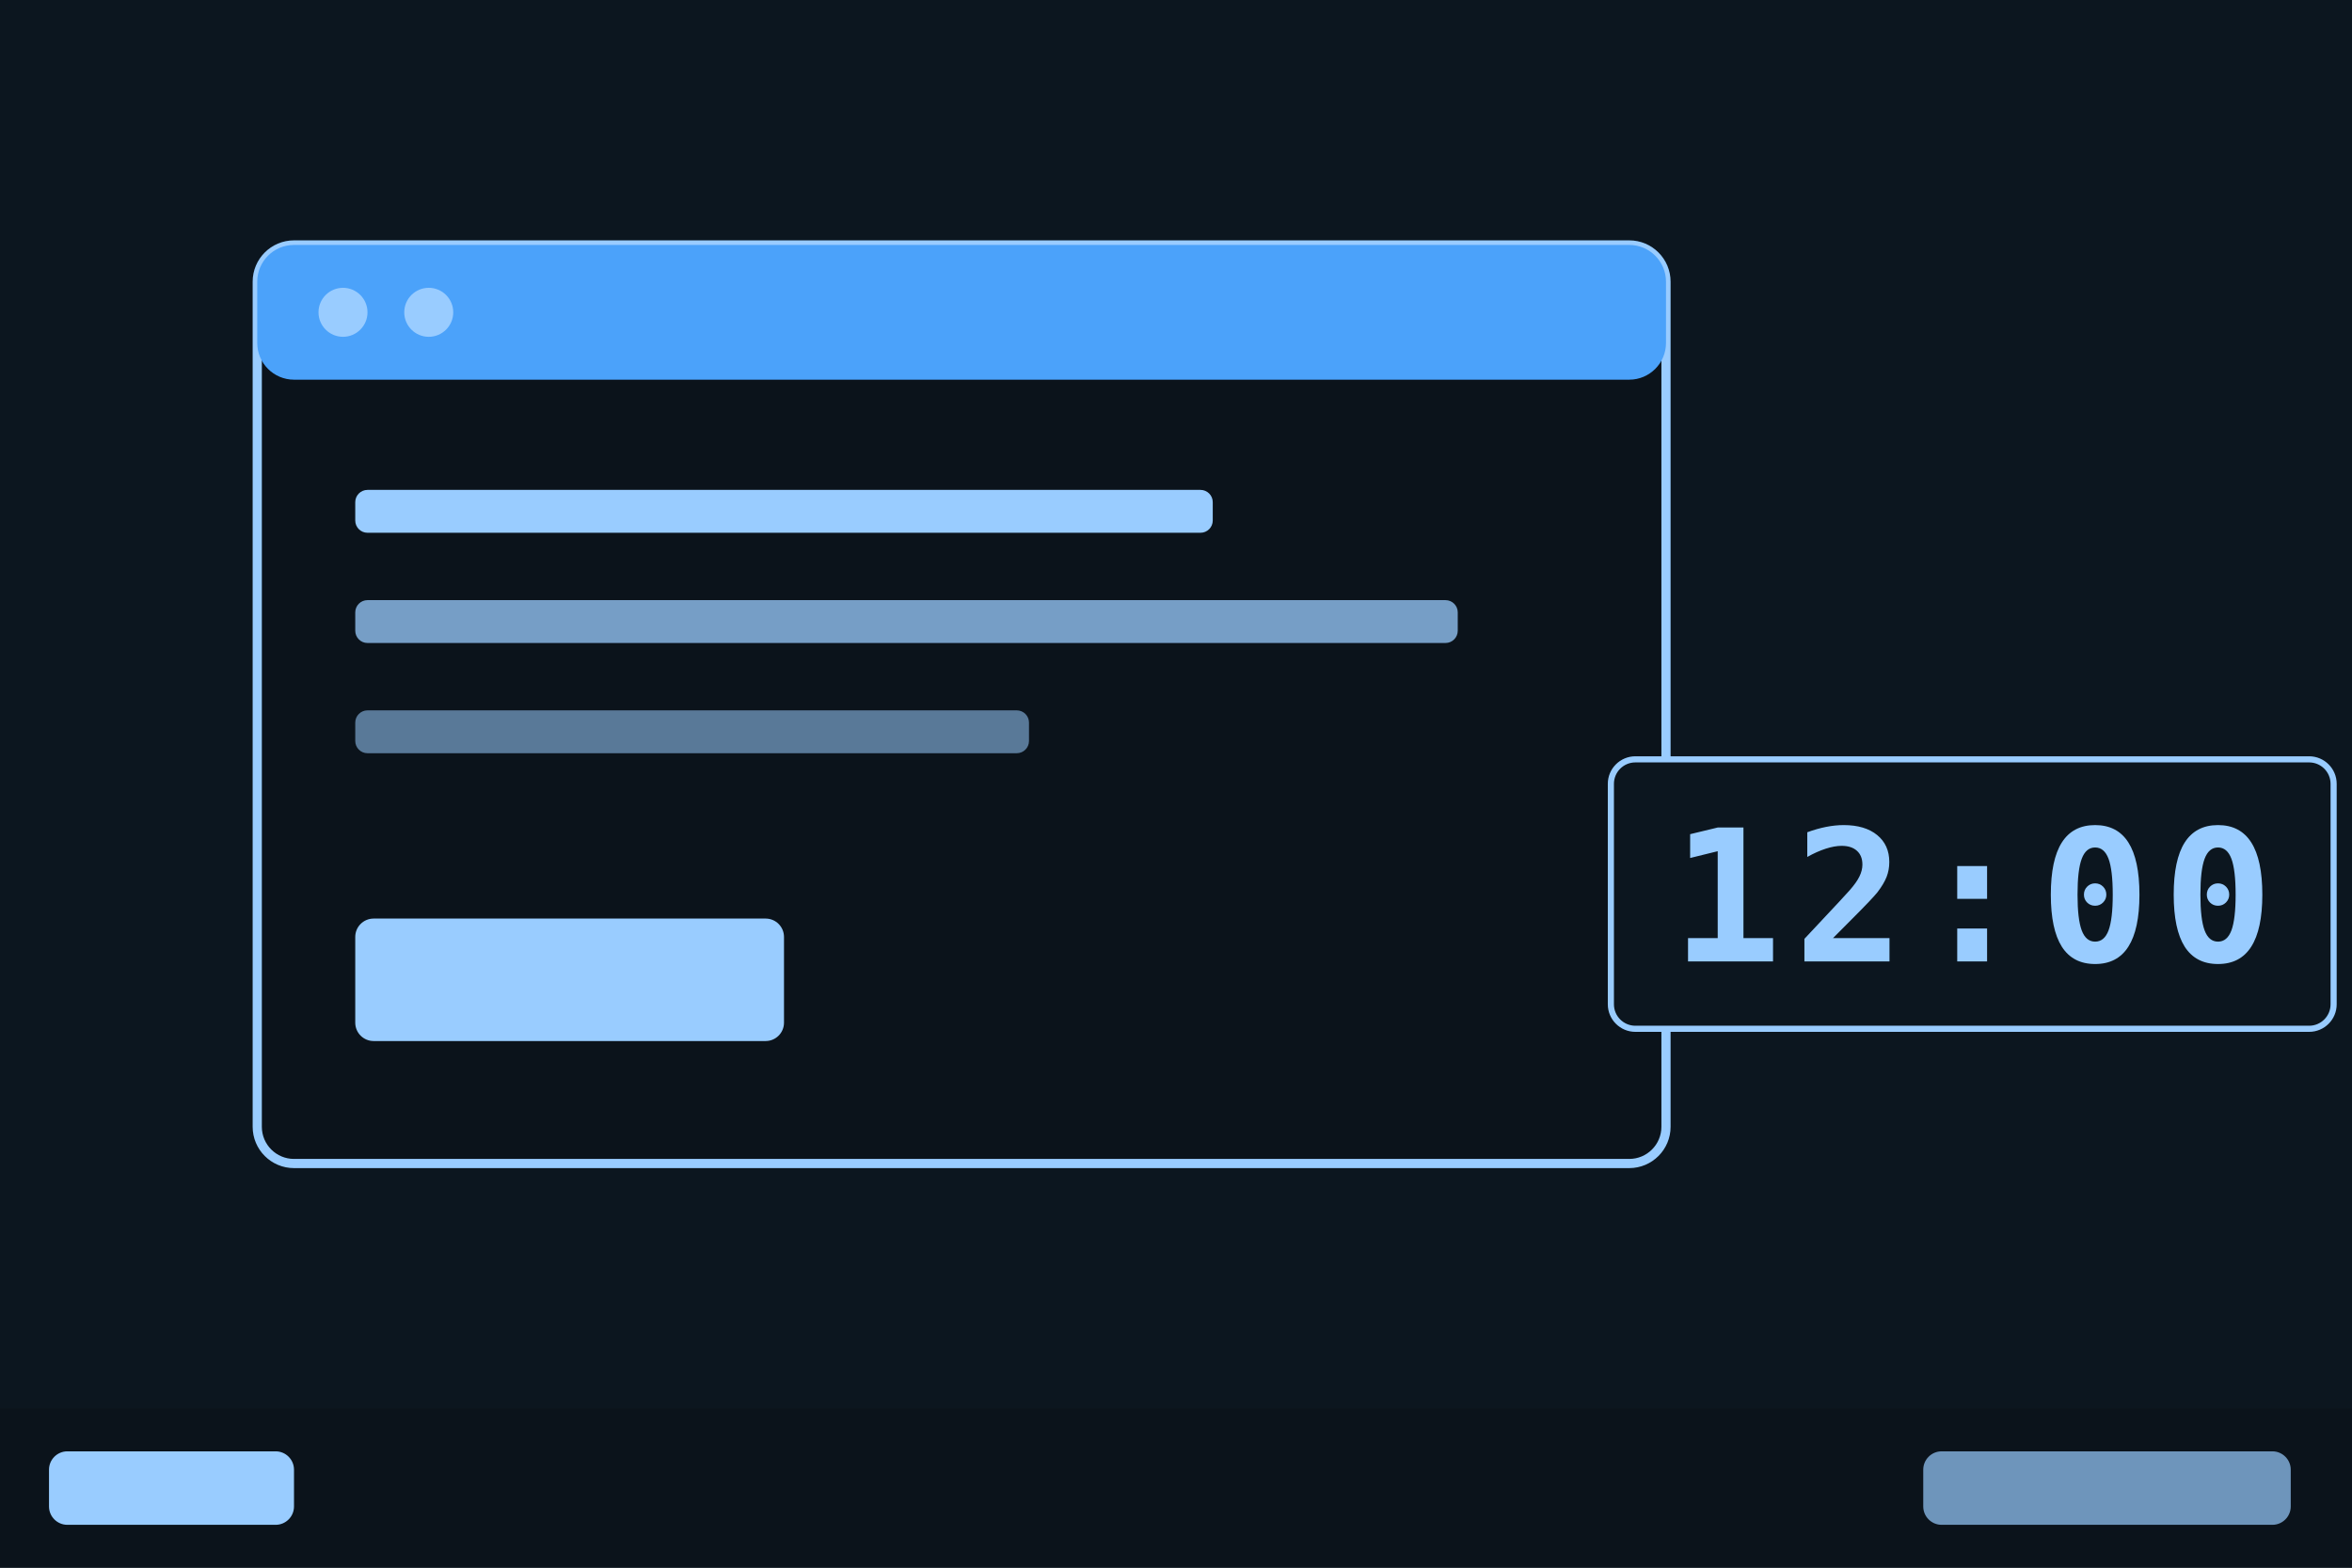
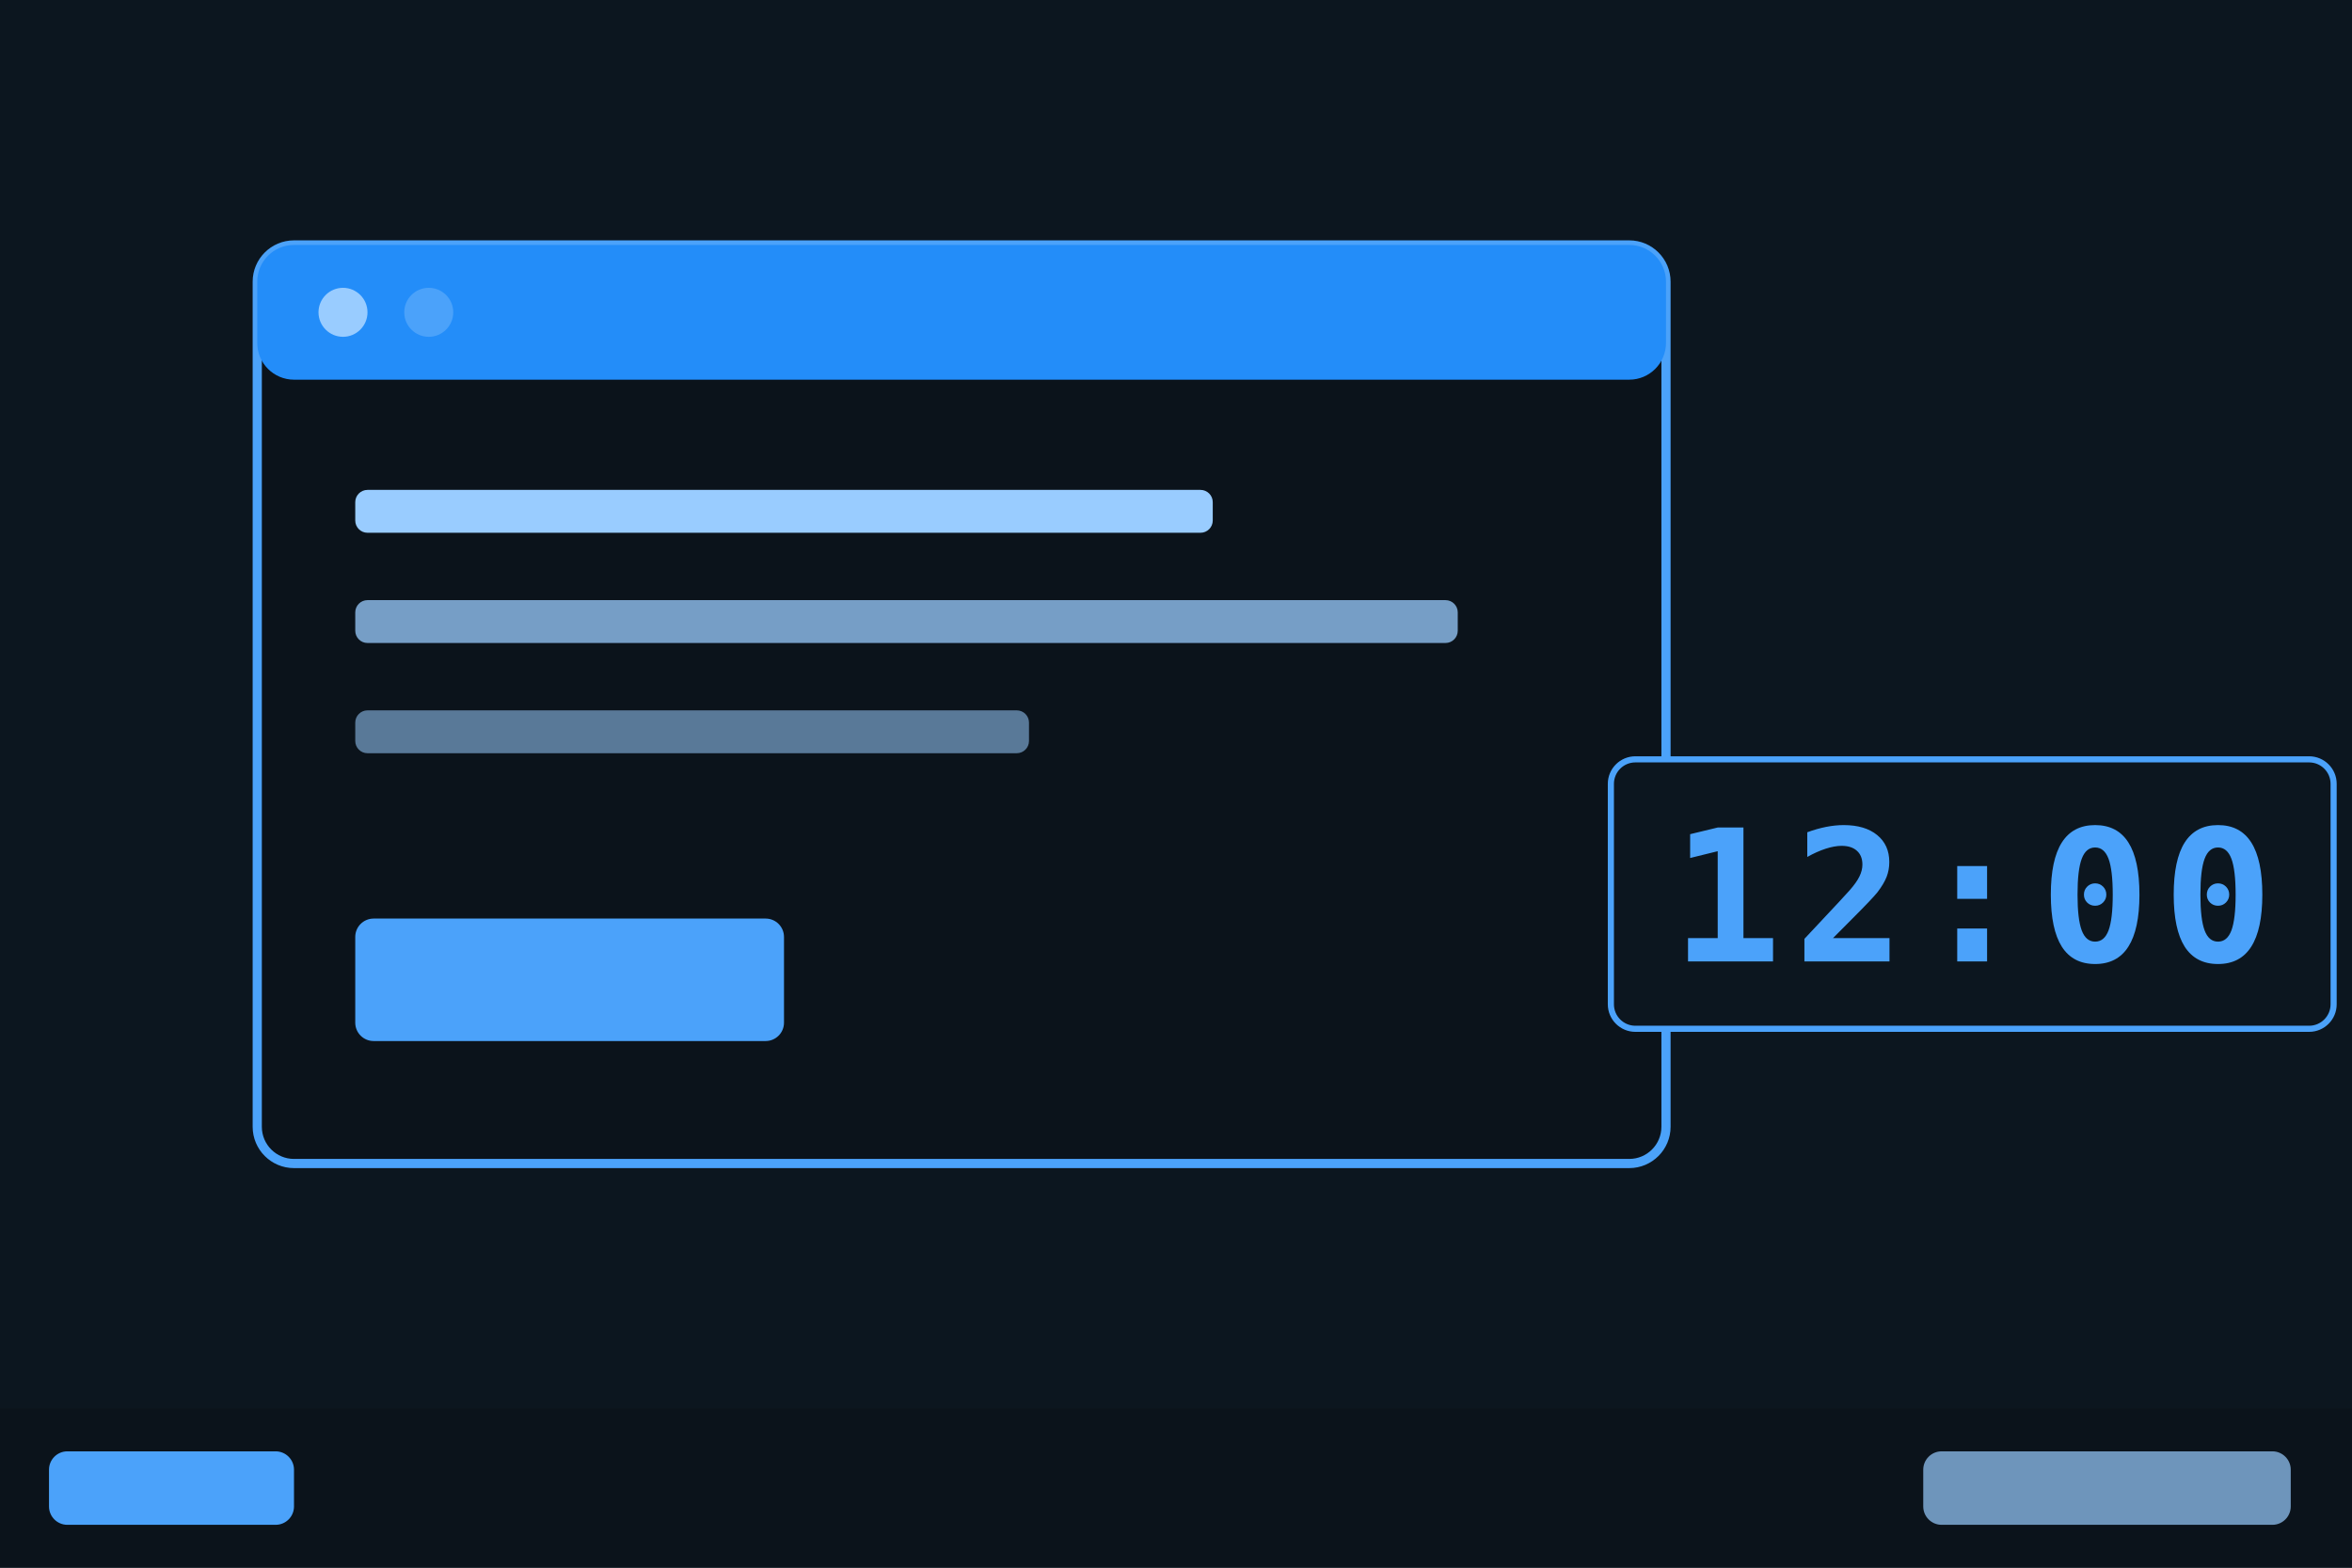
<svg xmlns="http://www.w3.org/2000/svg" width="384" height="256" viewBox="0 0 384 256">
  <rect width="384" height="256" fill="#0c161f" />
-   <rect x="42" y="40" width="230" height="150" rx="6" fill="#0b131b" stroke="#99ccff" stroke-width="1.5" />
-   <rect x="42" y="40" width="230" height="22" rx="6" fill="#4ba2fa" />
+   <rect x="42" y="40" width="230" height="150" rx="6" fill="#0b131b" stroke="#4ba2fa" stroke-width="1.5" />
+   <rect x="42" y="40" width="230" height="22" rx="6" fill="#238df9" />
  <circle cx="56" cy="51" r="4" fill="#99ccff" />
-   <circle cx="70" cy="51" r="4" fill="#99ccff" />
+   <circle cx="70" cy="51" r="4" fill="#4ba2fa" />
  <rect x="58" y="80" width="140" height="7" rx="2" fill="#99ccff" />
  <rect x="58" y="98" width="180" height="7" rx="2" fill="#99ccff" opacity="0.75" />
  <rect x="58" y="116" width="110" height="7" rx="2" fill="#99ccff" opacity="0.55" />
-   <rect x="58" y="150" width="70" height="20" rx="3" fill="#99ccff" />
+   <rect x="58" y="150" width="70" height="20" rx="3" fill="#4ba2fa" />
  <g transform="translate(322,150)" font-family="monospace" font-weight="bold">
-     <rect x="-59.0" y="-26" width="118.0" height="44" rx="4" fill="#0c161f" stroke="#99ccff" stroke-width="1" />
-     <text x="0" y="7" font-size="30" fill="#99ccff" text-anchor="middle" letter-spacing="2">12:00</text>
+     <rect x="-59.0" y="-26" width="118.0" height="44" rx="4" fill="#0c161f" stroke="#4ba2fa" stroke-width="1" />
+     <text x="0" y="7" font-size="30" fill="#4ba2fa" text-anchor="middle" letter-spacing="2">12:00</text>
  </g>
  <rect x="0" y="230" width="384" height="26" fill="#0b131b" />
-   <rect x="8" y="237" width="40" height="12" rx="3" fill="#99ccff" />
+   <rect x="8" y="237" width="40" height="12" rx="3" fill="#4ba2fa" />
  <rect x="314" y="237" width="60" height="12" rx="3" fill="#99ccff" opacity="0.7" />
</svg>
